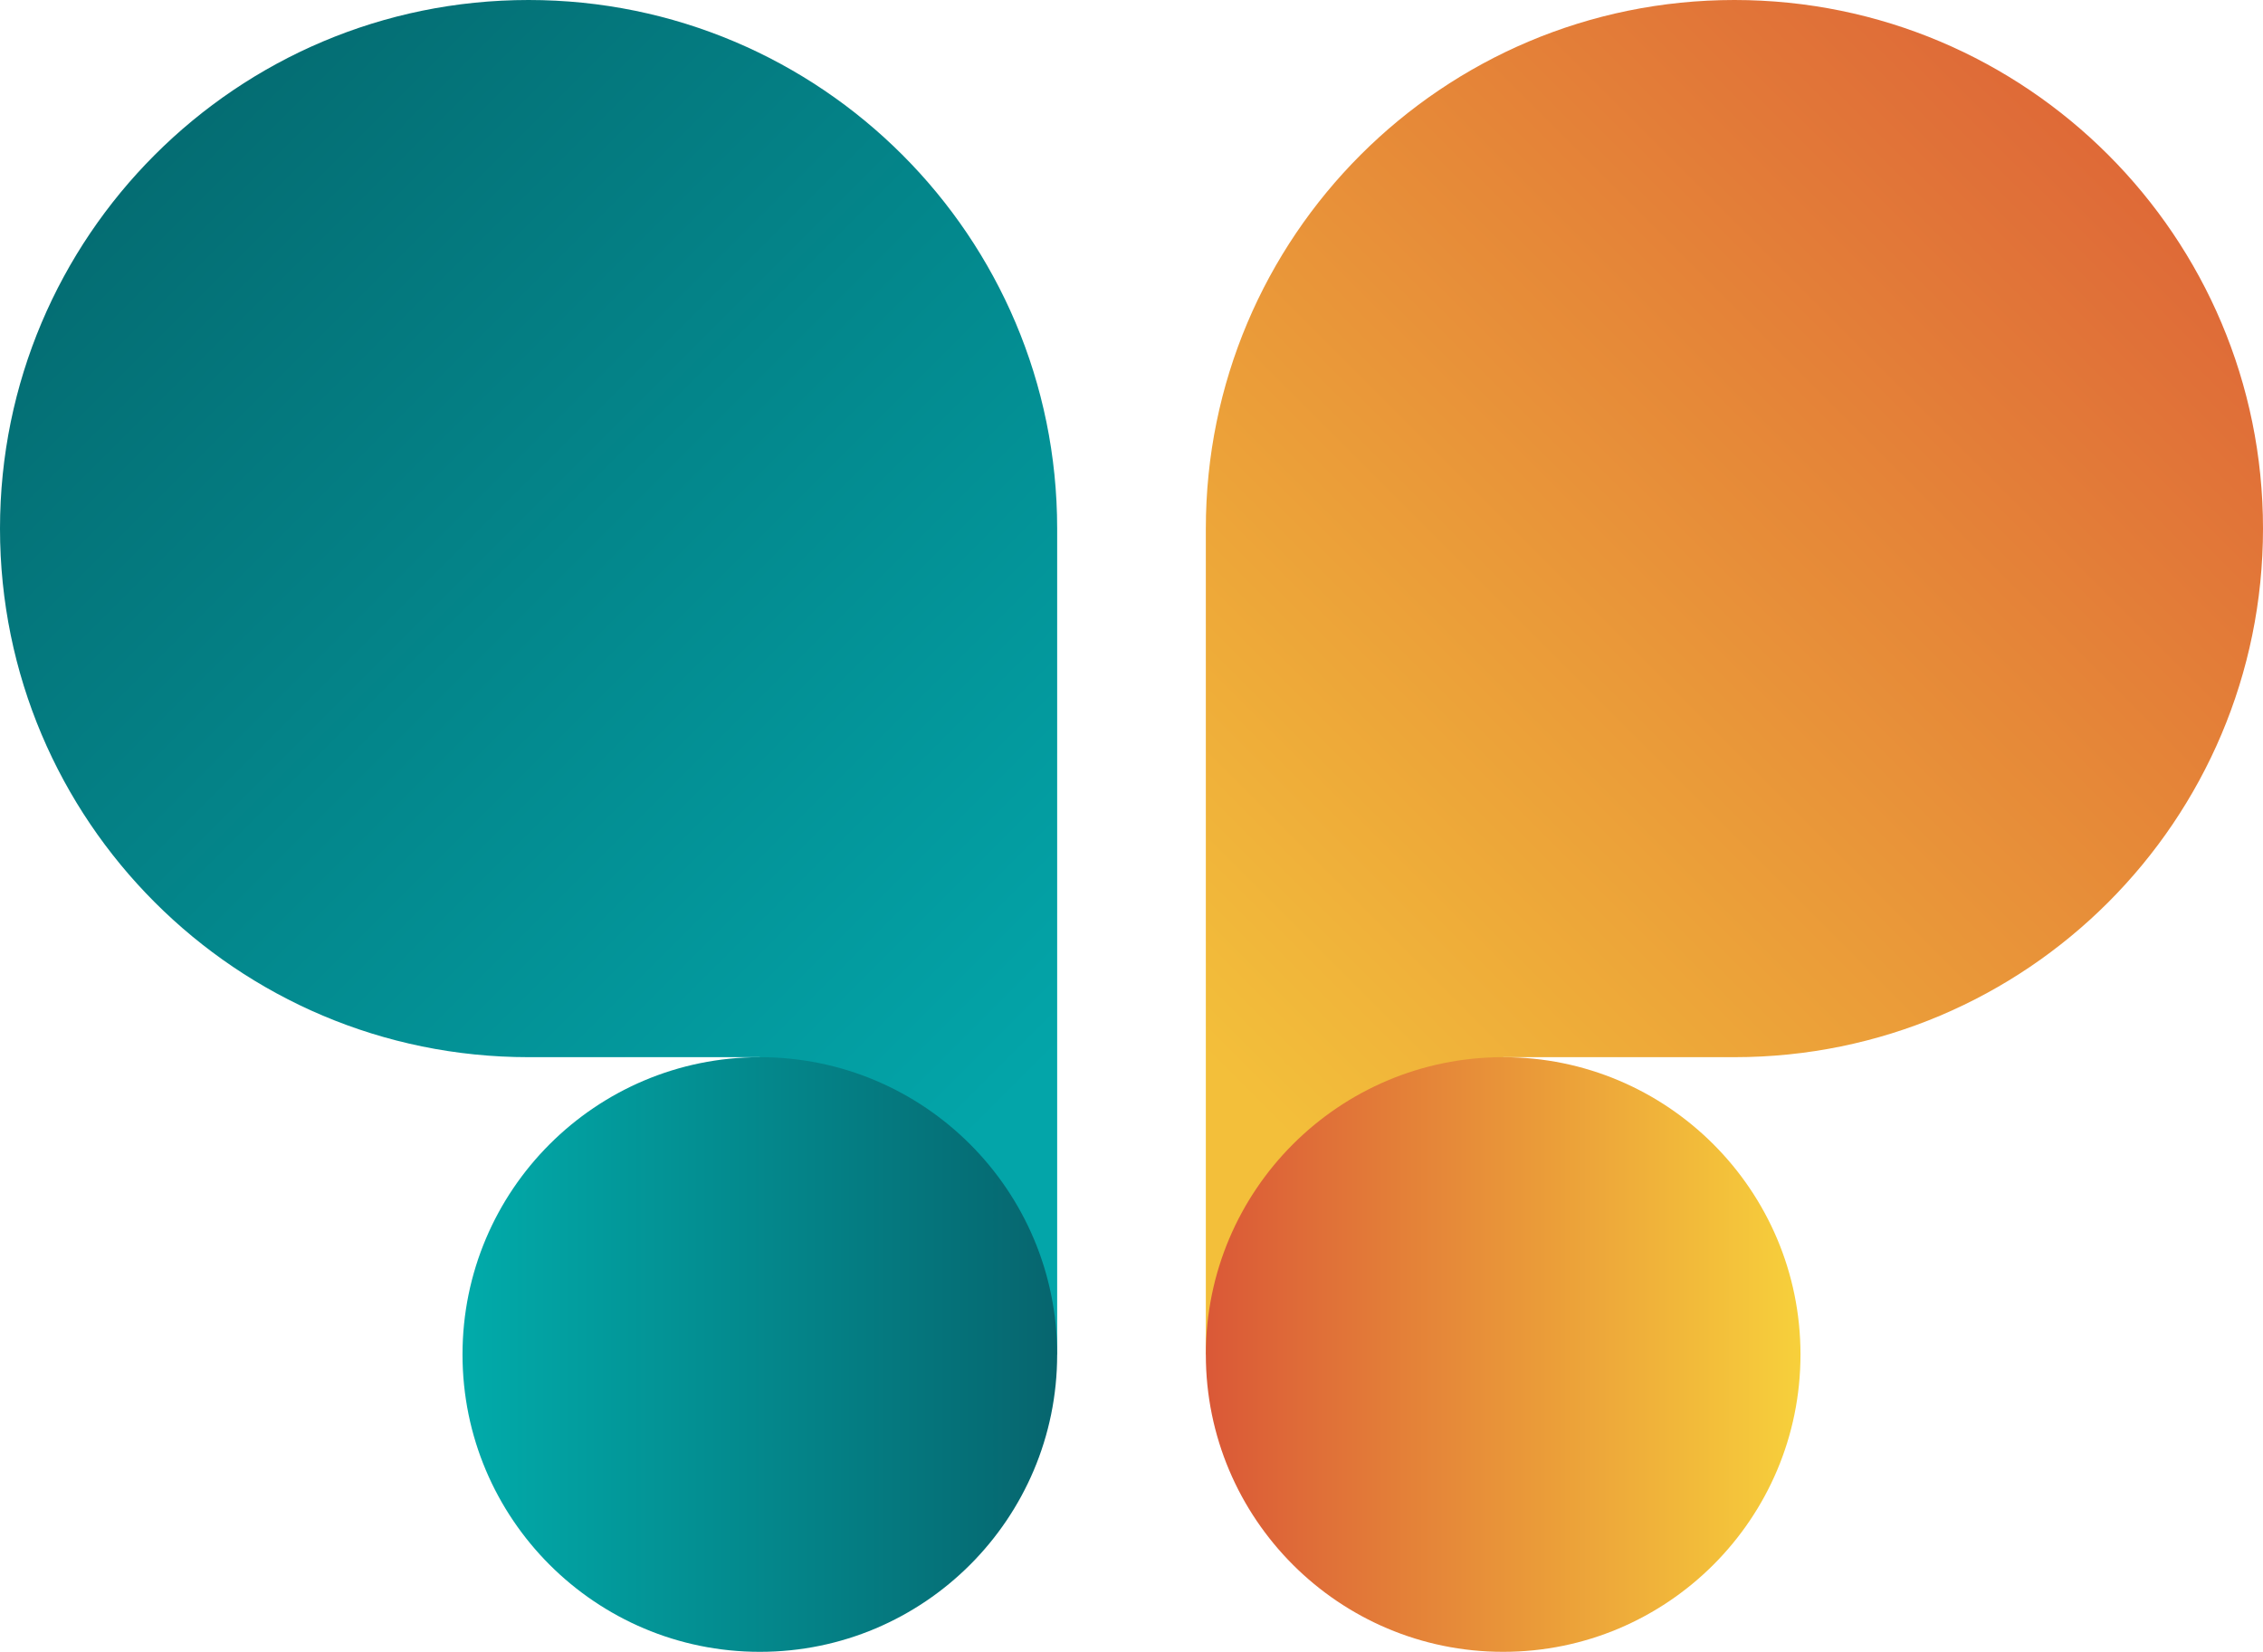
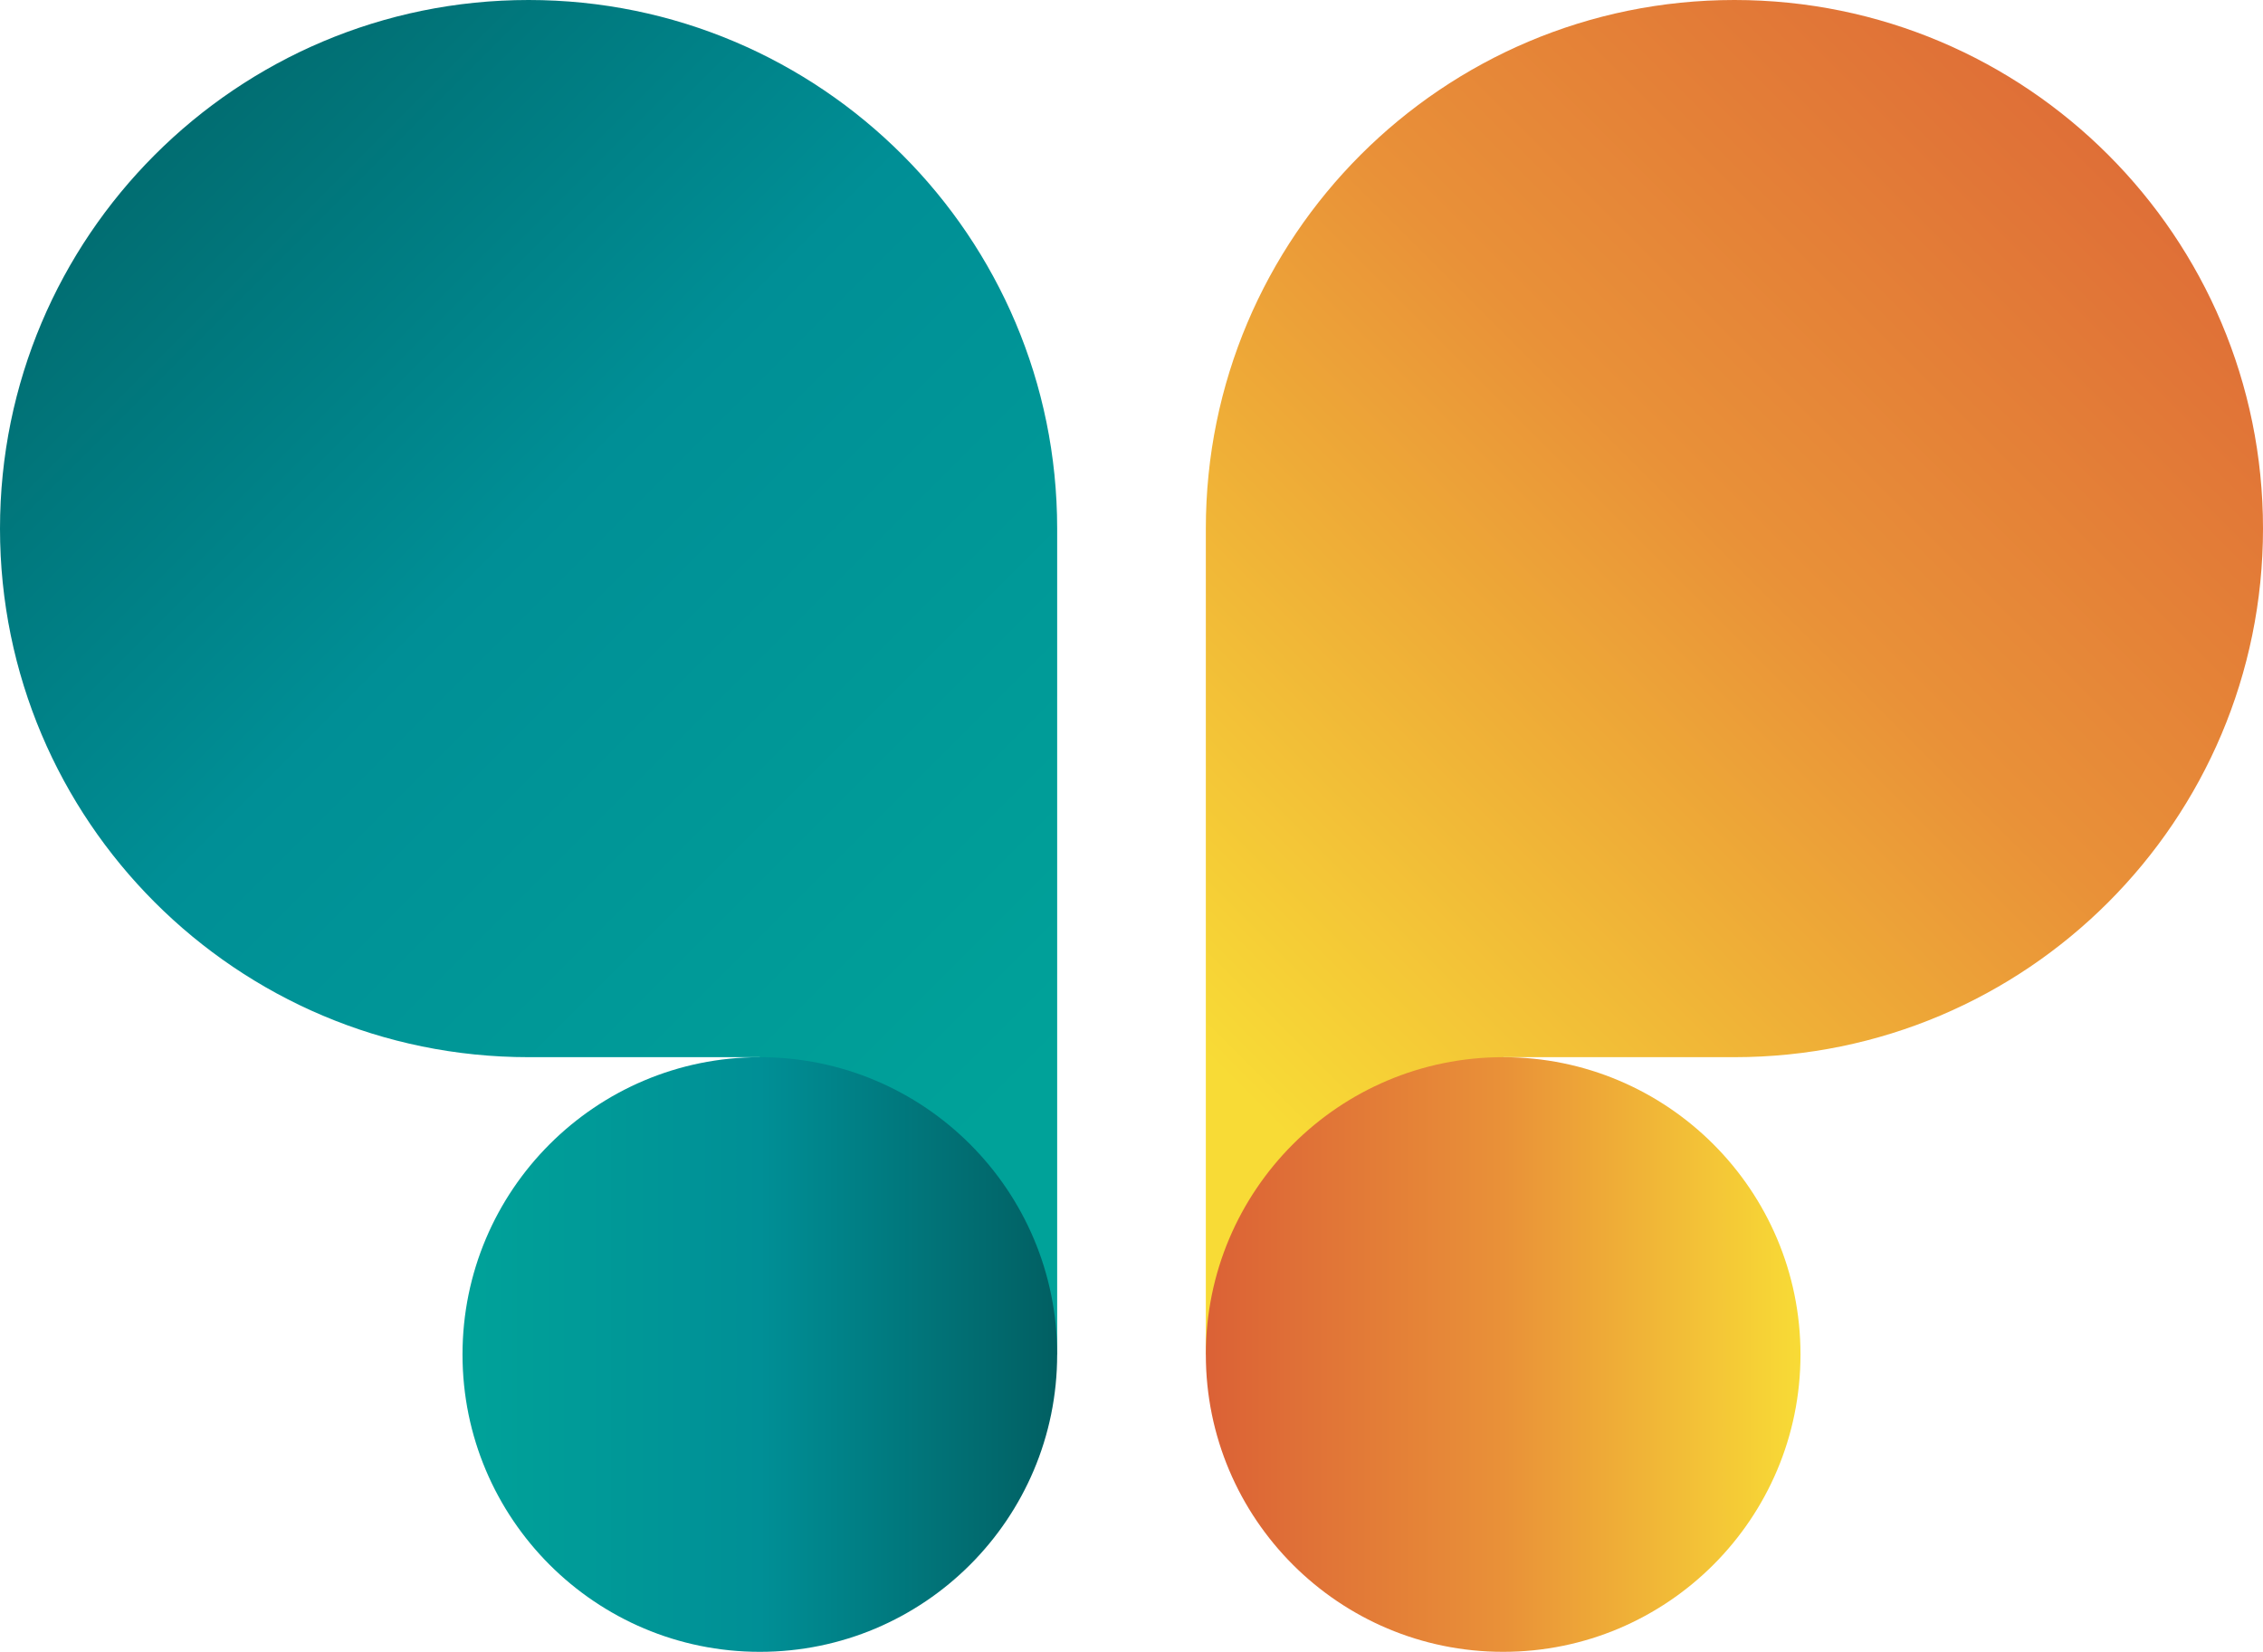
<svg xmlns="http://www.w3.org/2000/svg" width="274" height="200" viewBox="0 0 274 200" role="img" aria-label="Migam">
  <defs>
    <linearGradient id="mg-teal" gradientUnits="userSpaceOnUse" x1="0" y1="0" x2="128" y2="128">
-       <stop offset="0" stop-color="#046369" />
-       <stop offset="1" stop-color="#03a5a9" />
+       <stop offset="0" stop-color="#015f62" />
+       <stop offset="0.5" stop-color="#008f96" />
+       <stop offset="1" stop-color="#00a299" />
    </linearGradient>
    <linearGradient id="mg-teal-dot" gradientUnits="userSpaceOnUse" x1="56" y1="164" x2="128" y2="164">
-       <stop offset="0" stop-color="#01abaa" />
-       <stop offset="1" stop-color="#06656e" />
+       <stop offset="0" stop-color="#00a299" />
+       <stop offset="0.5" stop-color="#008f96" />
+       <stop offset="1" stop-color="#015f62" />
    </linearGradient>
    <linearGradient id="mg-amber" gradientUnits="userSpaceOnUse" x1="146" y1="128" x2="274" y2="0">
-       <stop offset="0" stop-color="#f3bf3a" />
-       <stop offset="1" stop-color="#db5b37" />
+       <stop offset="0" stop-color="#f8db36" />
+       <stop offset="0.5" stop-color="#e99138" />
+       <stop offset="1" stop-color="#db6136" />
    </linearGradient>
    <linearGradient id="mg-amber-dot" gradientUnits="userSpaceOnUse" x1="146" y1="164" x2="218" y2="164">
-       <stop offset="0" stop-color="#da5837" />
-       <stop offset="1" stop-color="#f7d03b" />
+       <stop offset="0" stop-color="#db6136" />
+       <stop offset="0.5" stop-color="#e99138" />
+       <stop offset="1" stop-color="#f8db36" />
    </linearGradient>
  </defs>
  <path fill="url(#mg-teal)" d="M64 0a64 64 0 0 1 64 64v100H92v-36H64A64 64 0 0 1 64 0Z" />
  <circle fill="url(#mg-teal-dot)" cx="92" cy="164" r="36" />
  <path fill="url(#mg-amber)" d="M210 0a64 64 0 0 1 0 128H182v36h-36V64A64 64 0 0 1 210 0Z" />
  <circle fill="url(#mg-amber-dot)" cx="182" cy="164" r="36" />
</svg>
